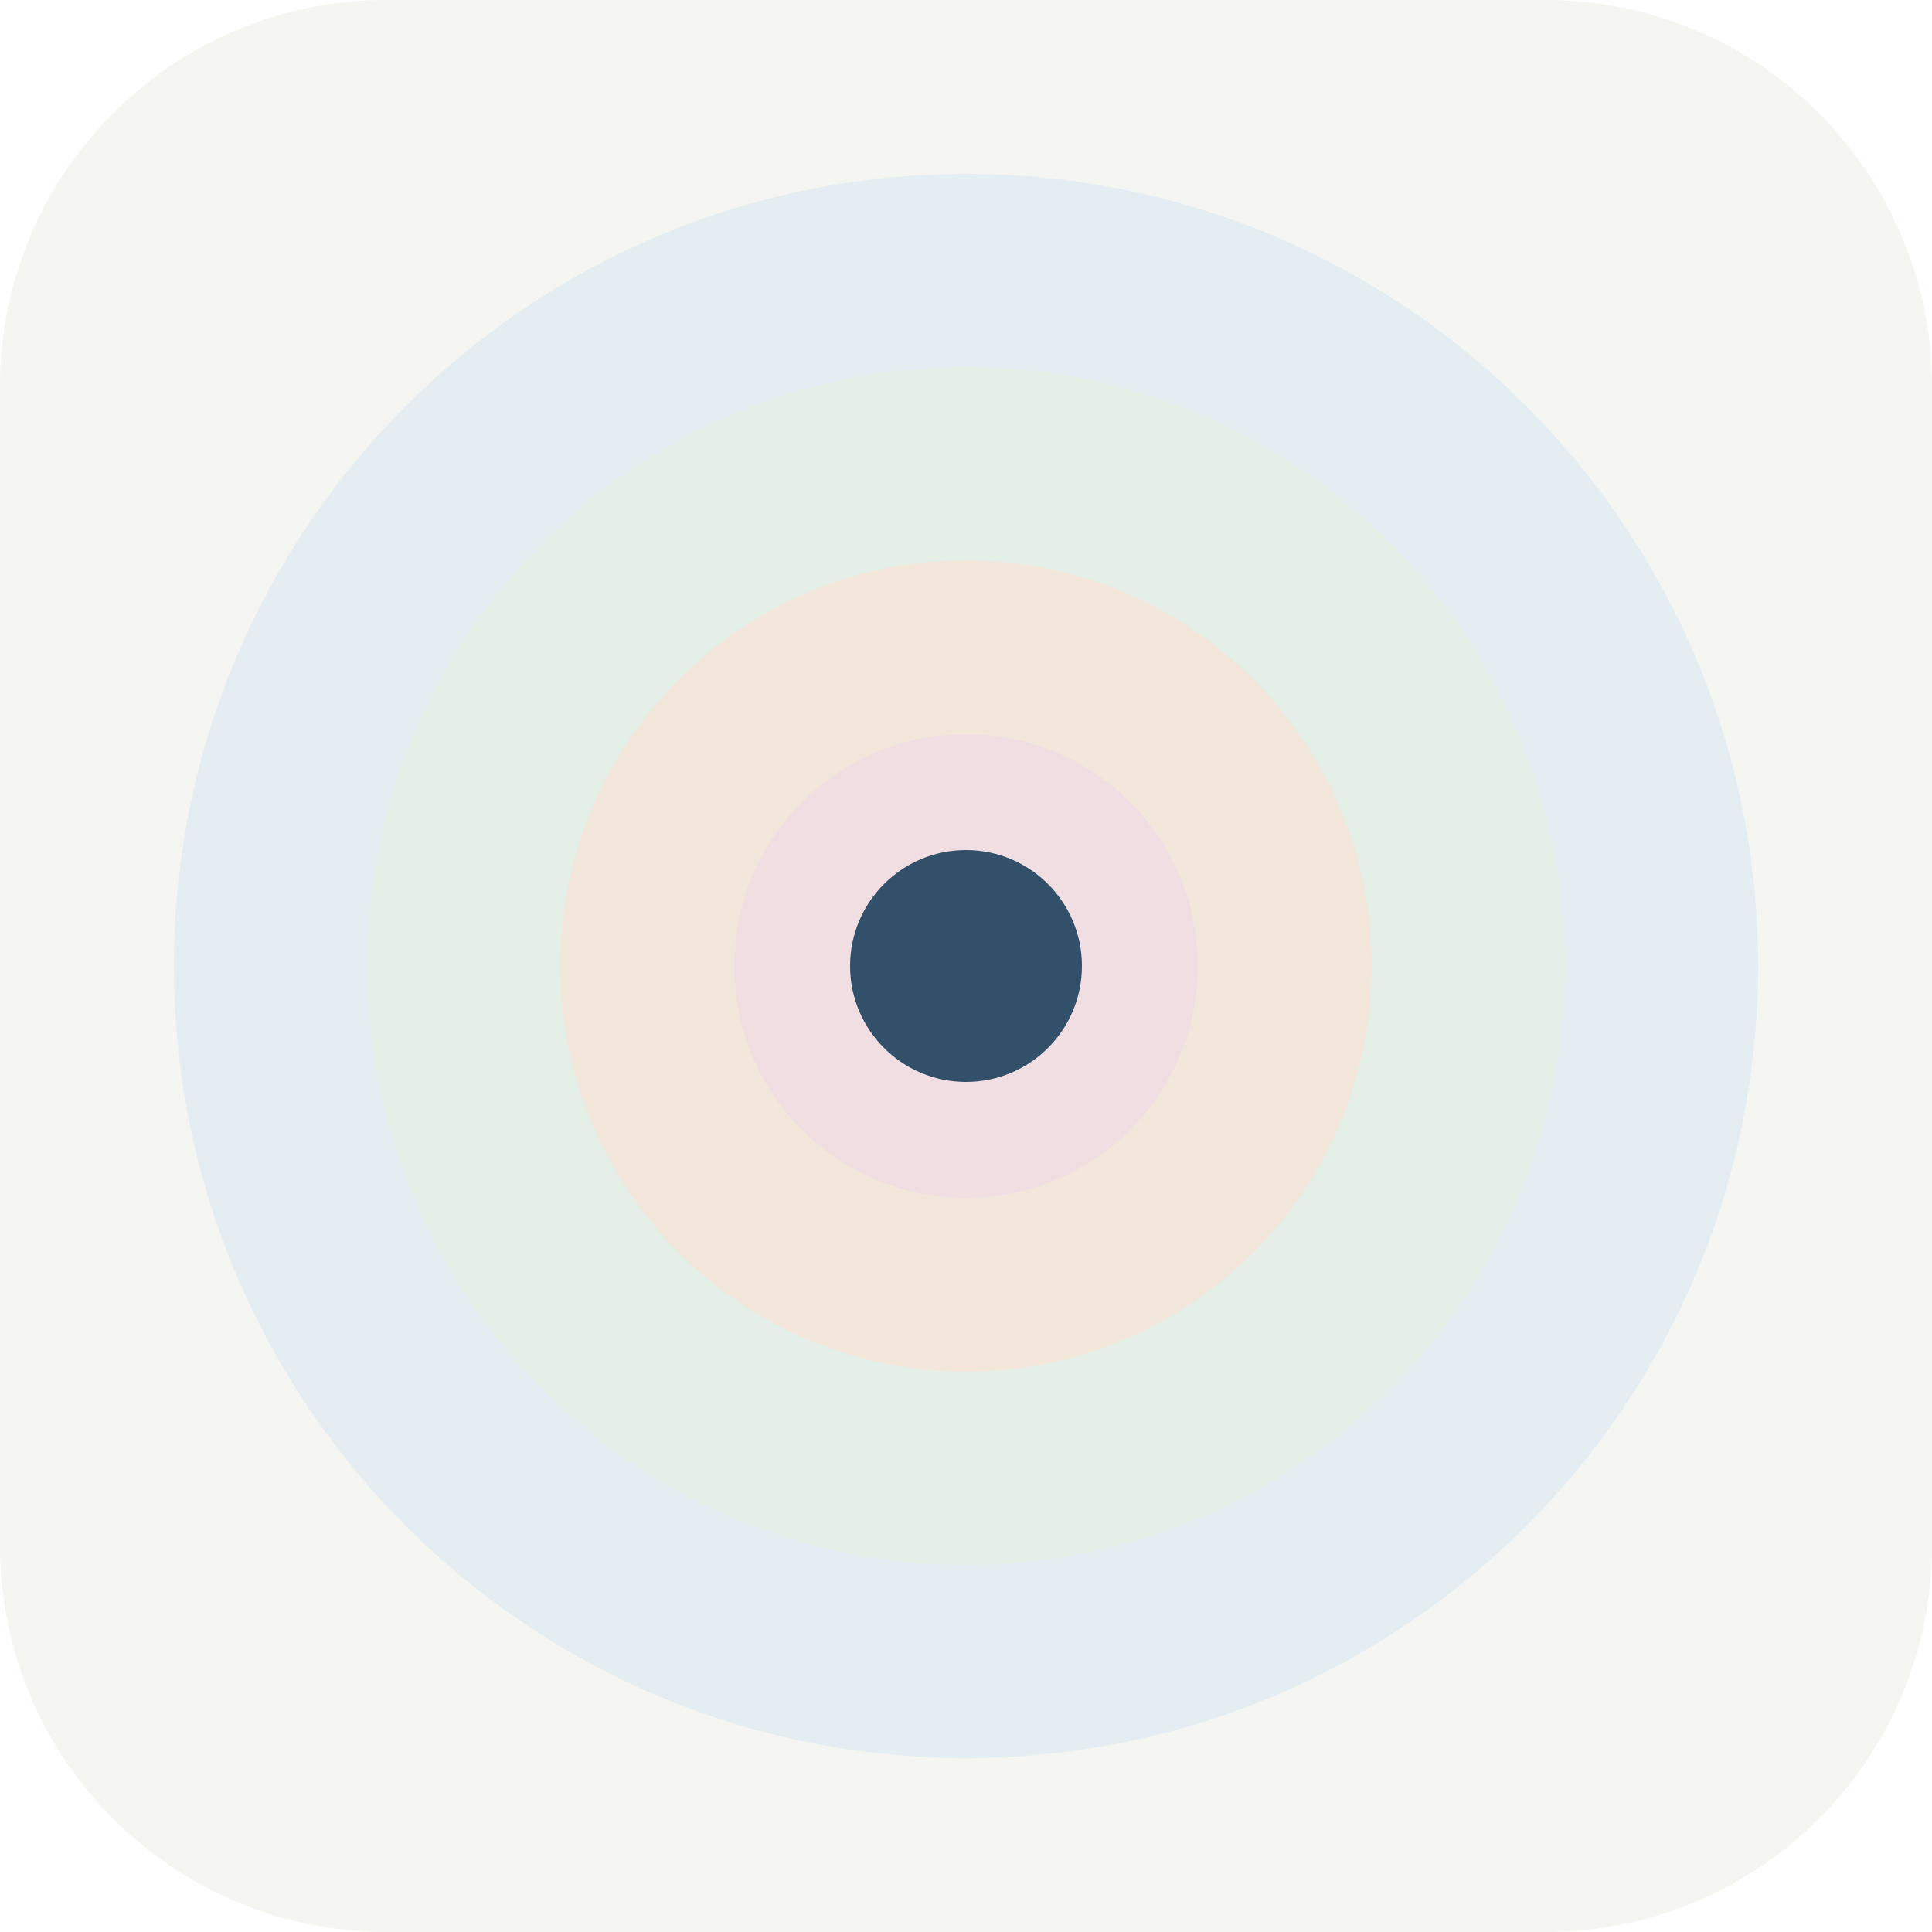
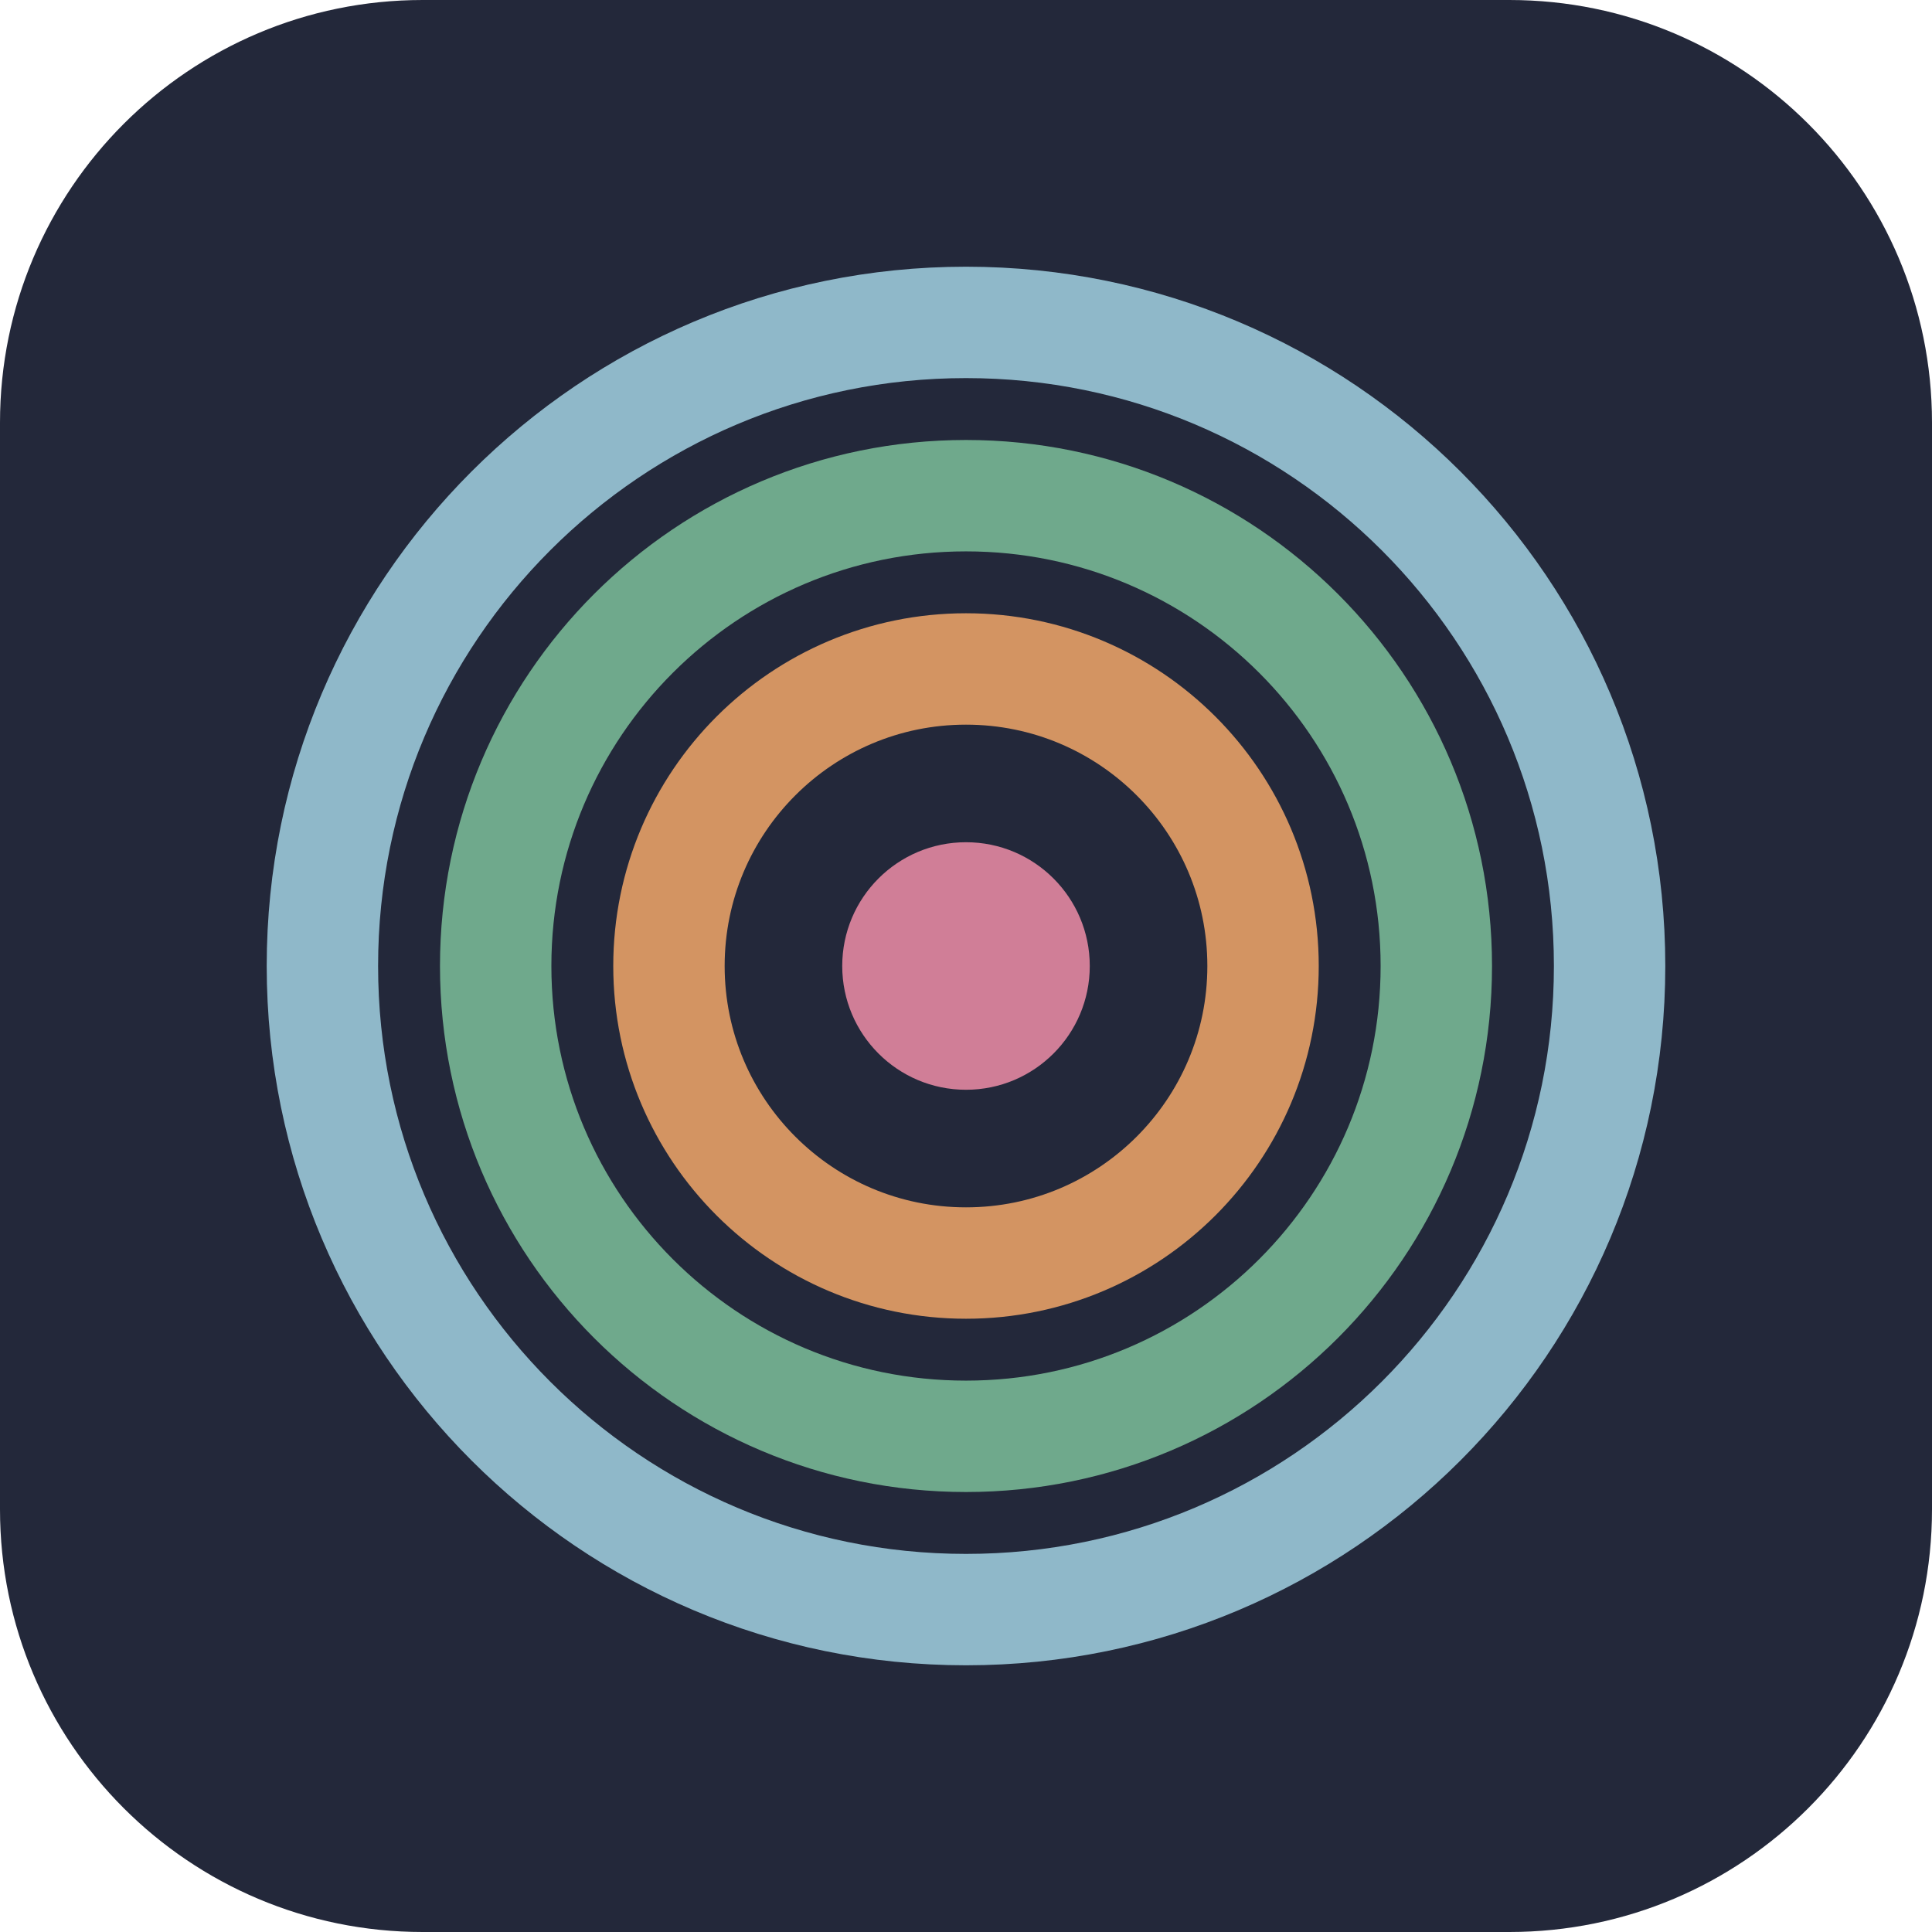
- <svg xmlns="http://www.w3.org/2000/svg" viewBox="0 0 200 200">
-   <rect width="200" height="200" rx="40" fill="#F5F6F1" />
-   <circle cx="100" cy="100" r="82" fill="#E4EEF2" />
-   <circle cx="100" cy="100" r="62" fill="#E4EFE8" />
-   <circle cx="100" cy="100" r="42" fill="#F3E6DA" />
-   <circle cx="100" cy="100" r="24" fill="#F1DEE2" />
-   <circle cx="100" cy="100" r="12" fill="#33506B" />
+ <svg xmlns="http://www.w3.org/2000/svg" viewBox="0 0 256 256" width="256" height="256">
+   <rect x="0" y="0" width="256" height="256" rx="56" fill="#23283A" />
+   <g transform="translate(128 128) scale(0.82) translate(-128 -128)">
+     <circle cx="128" cy="128" r="104" fill="none" stroke="#8FB8C9" stroke-width="18" />
+     <circle cx="128" cy="128" r="76" fill="none" stroke="#6FA98C" stroke-width="18" />
+     <circle cx="128" cy="128" r="48" fill="none" stroke="#D39462" stroke-width="18" />
+     <circle cx="128" cy="128" r="20" fill="#D07E97" />
+   </g>
</svg>
